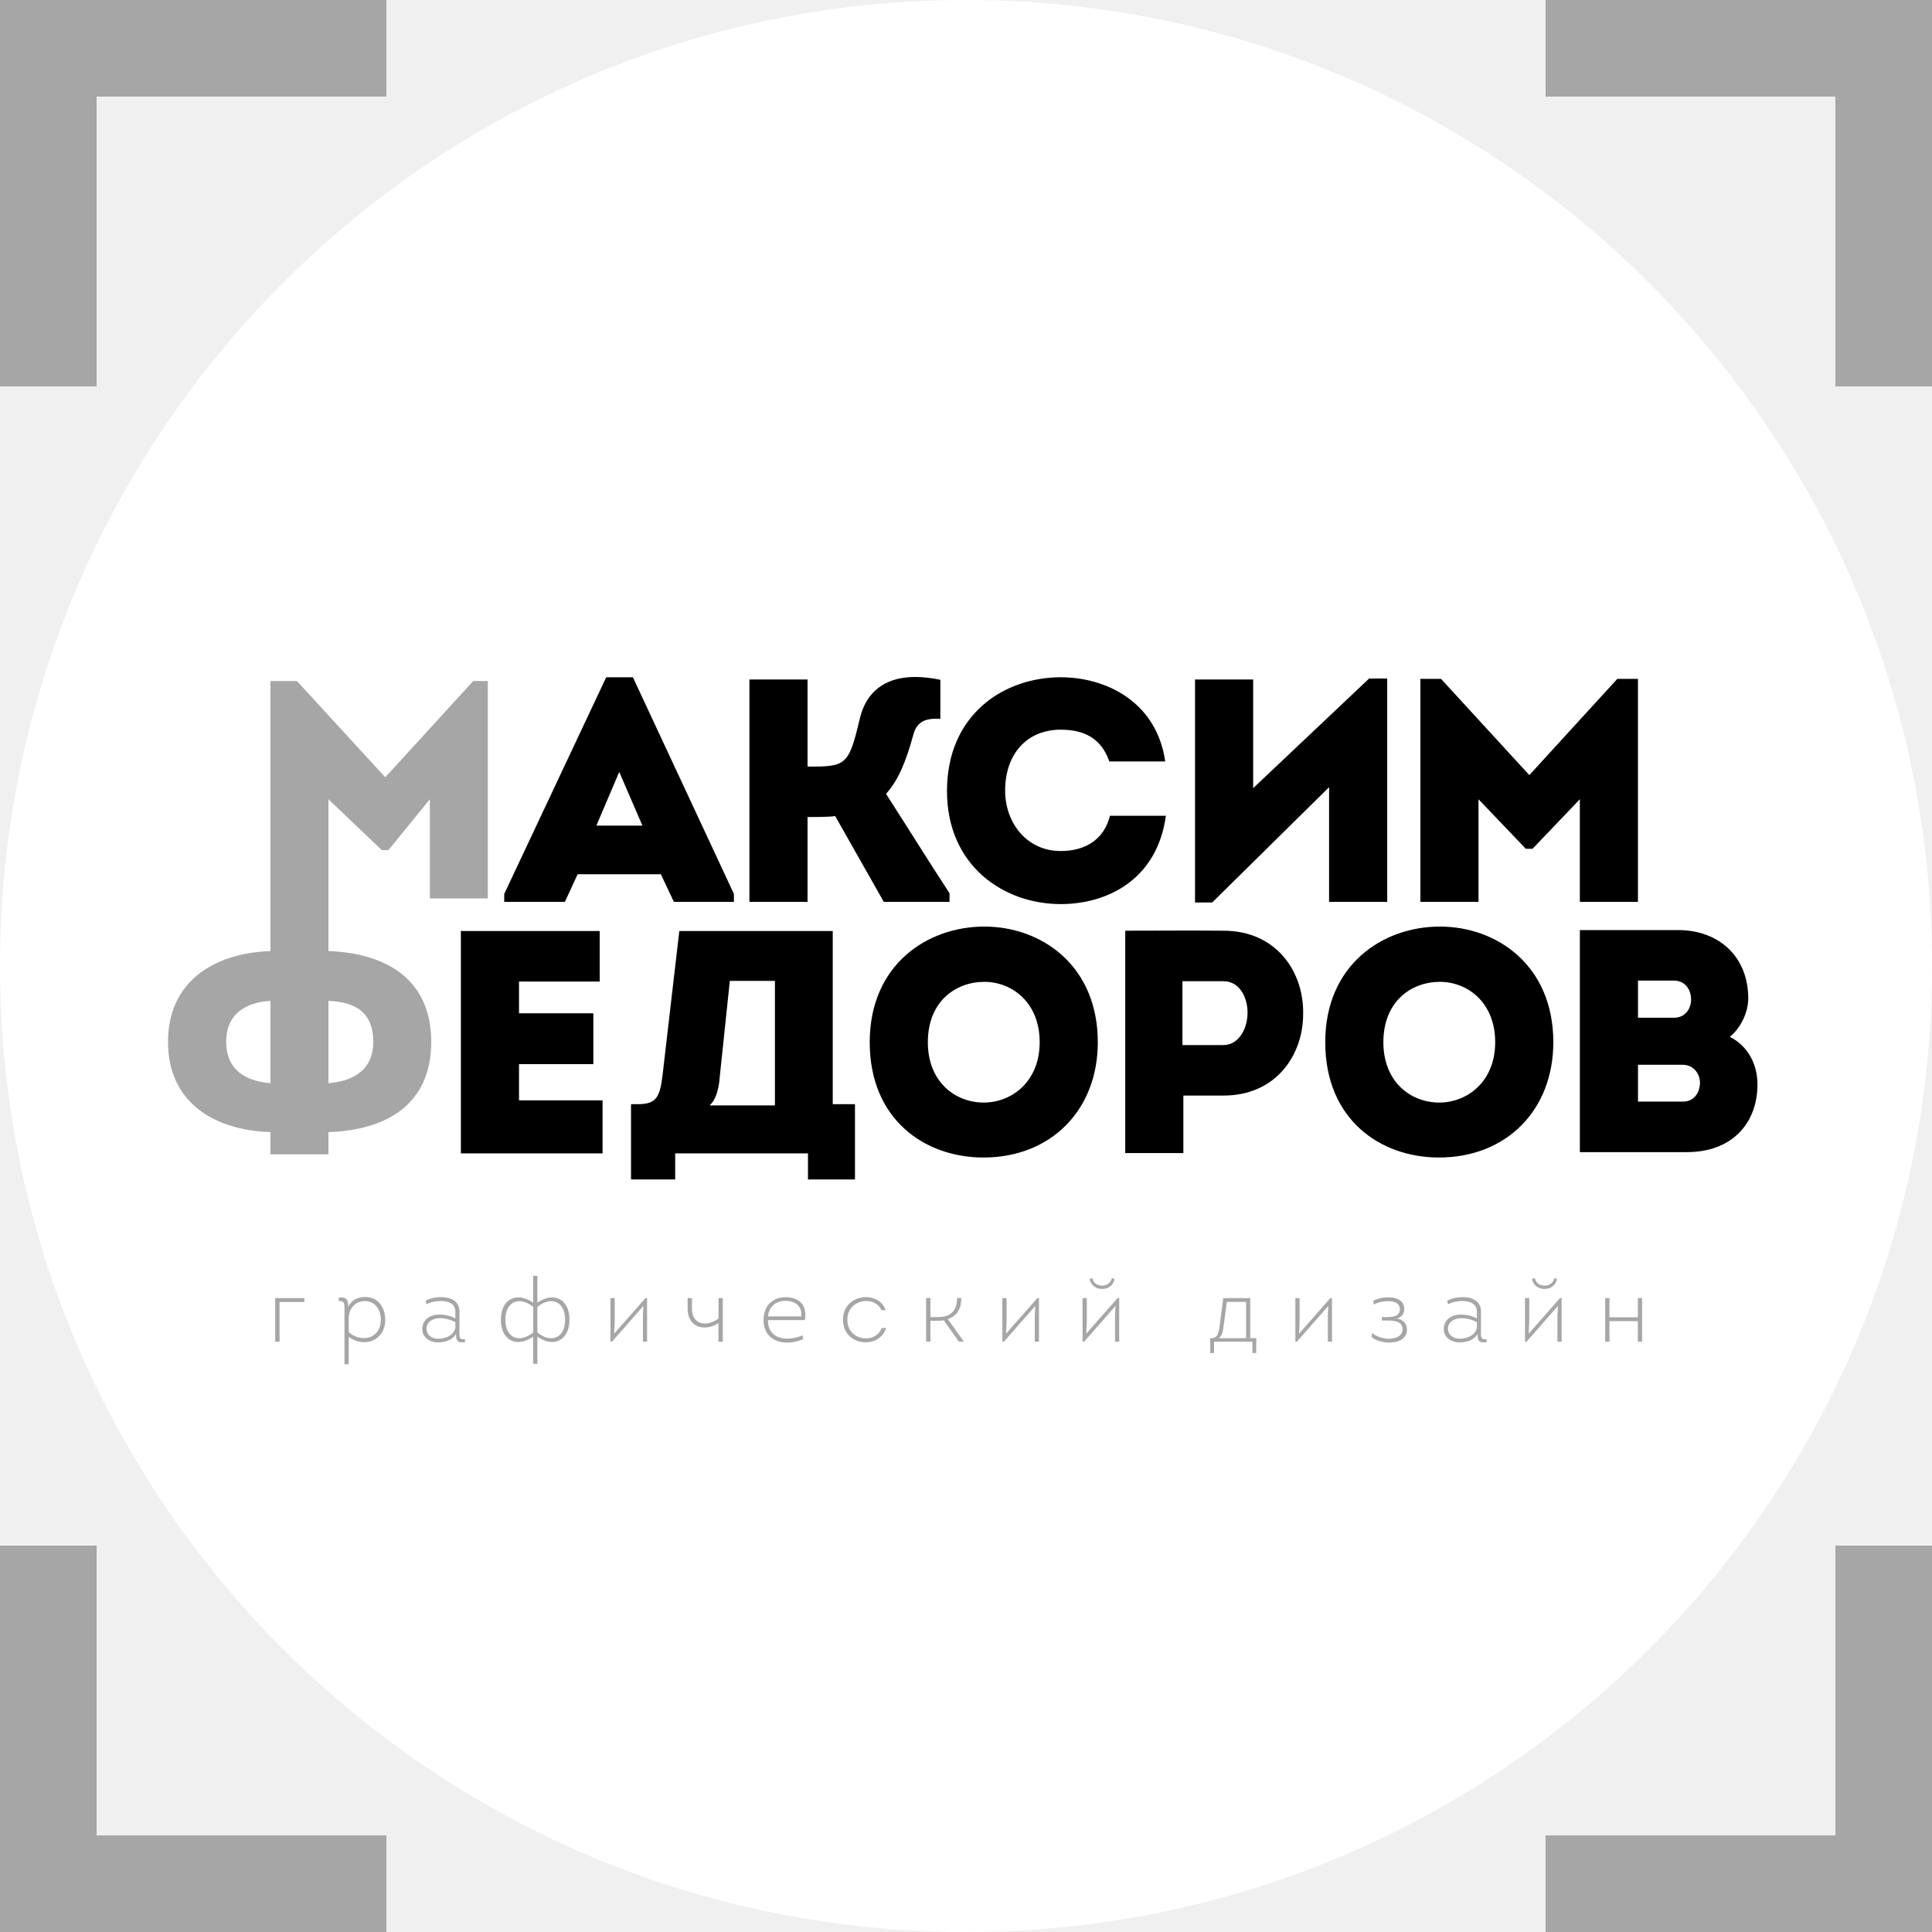
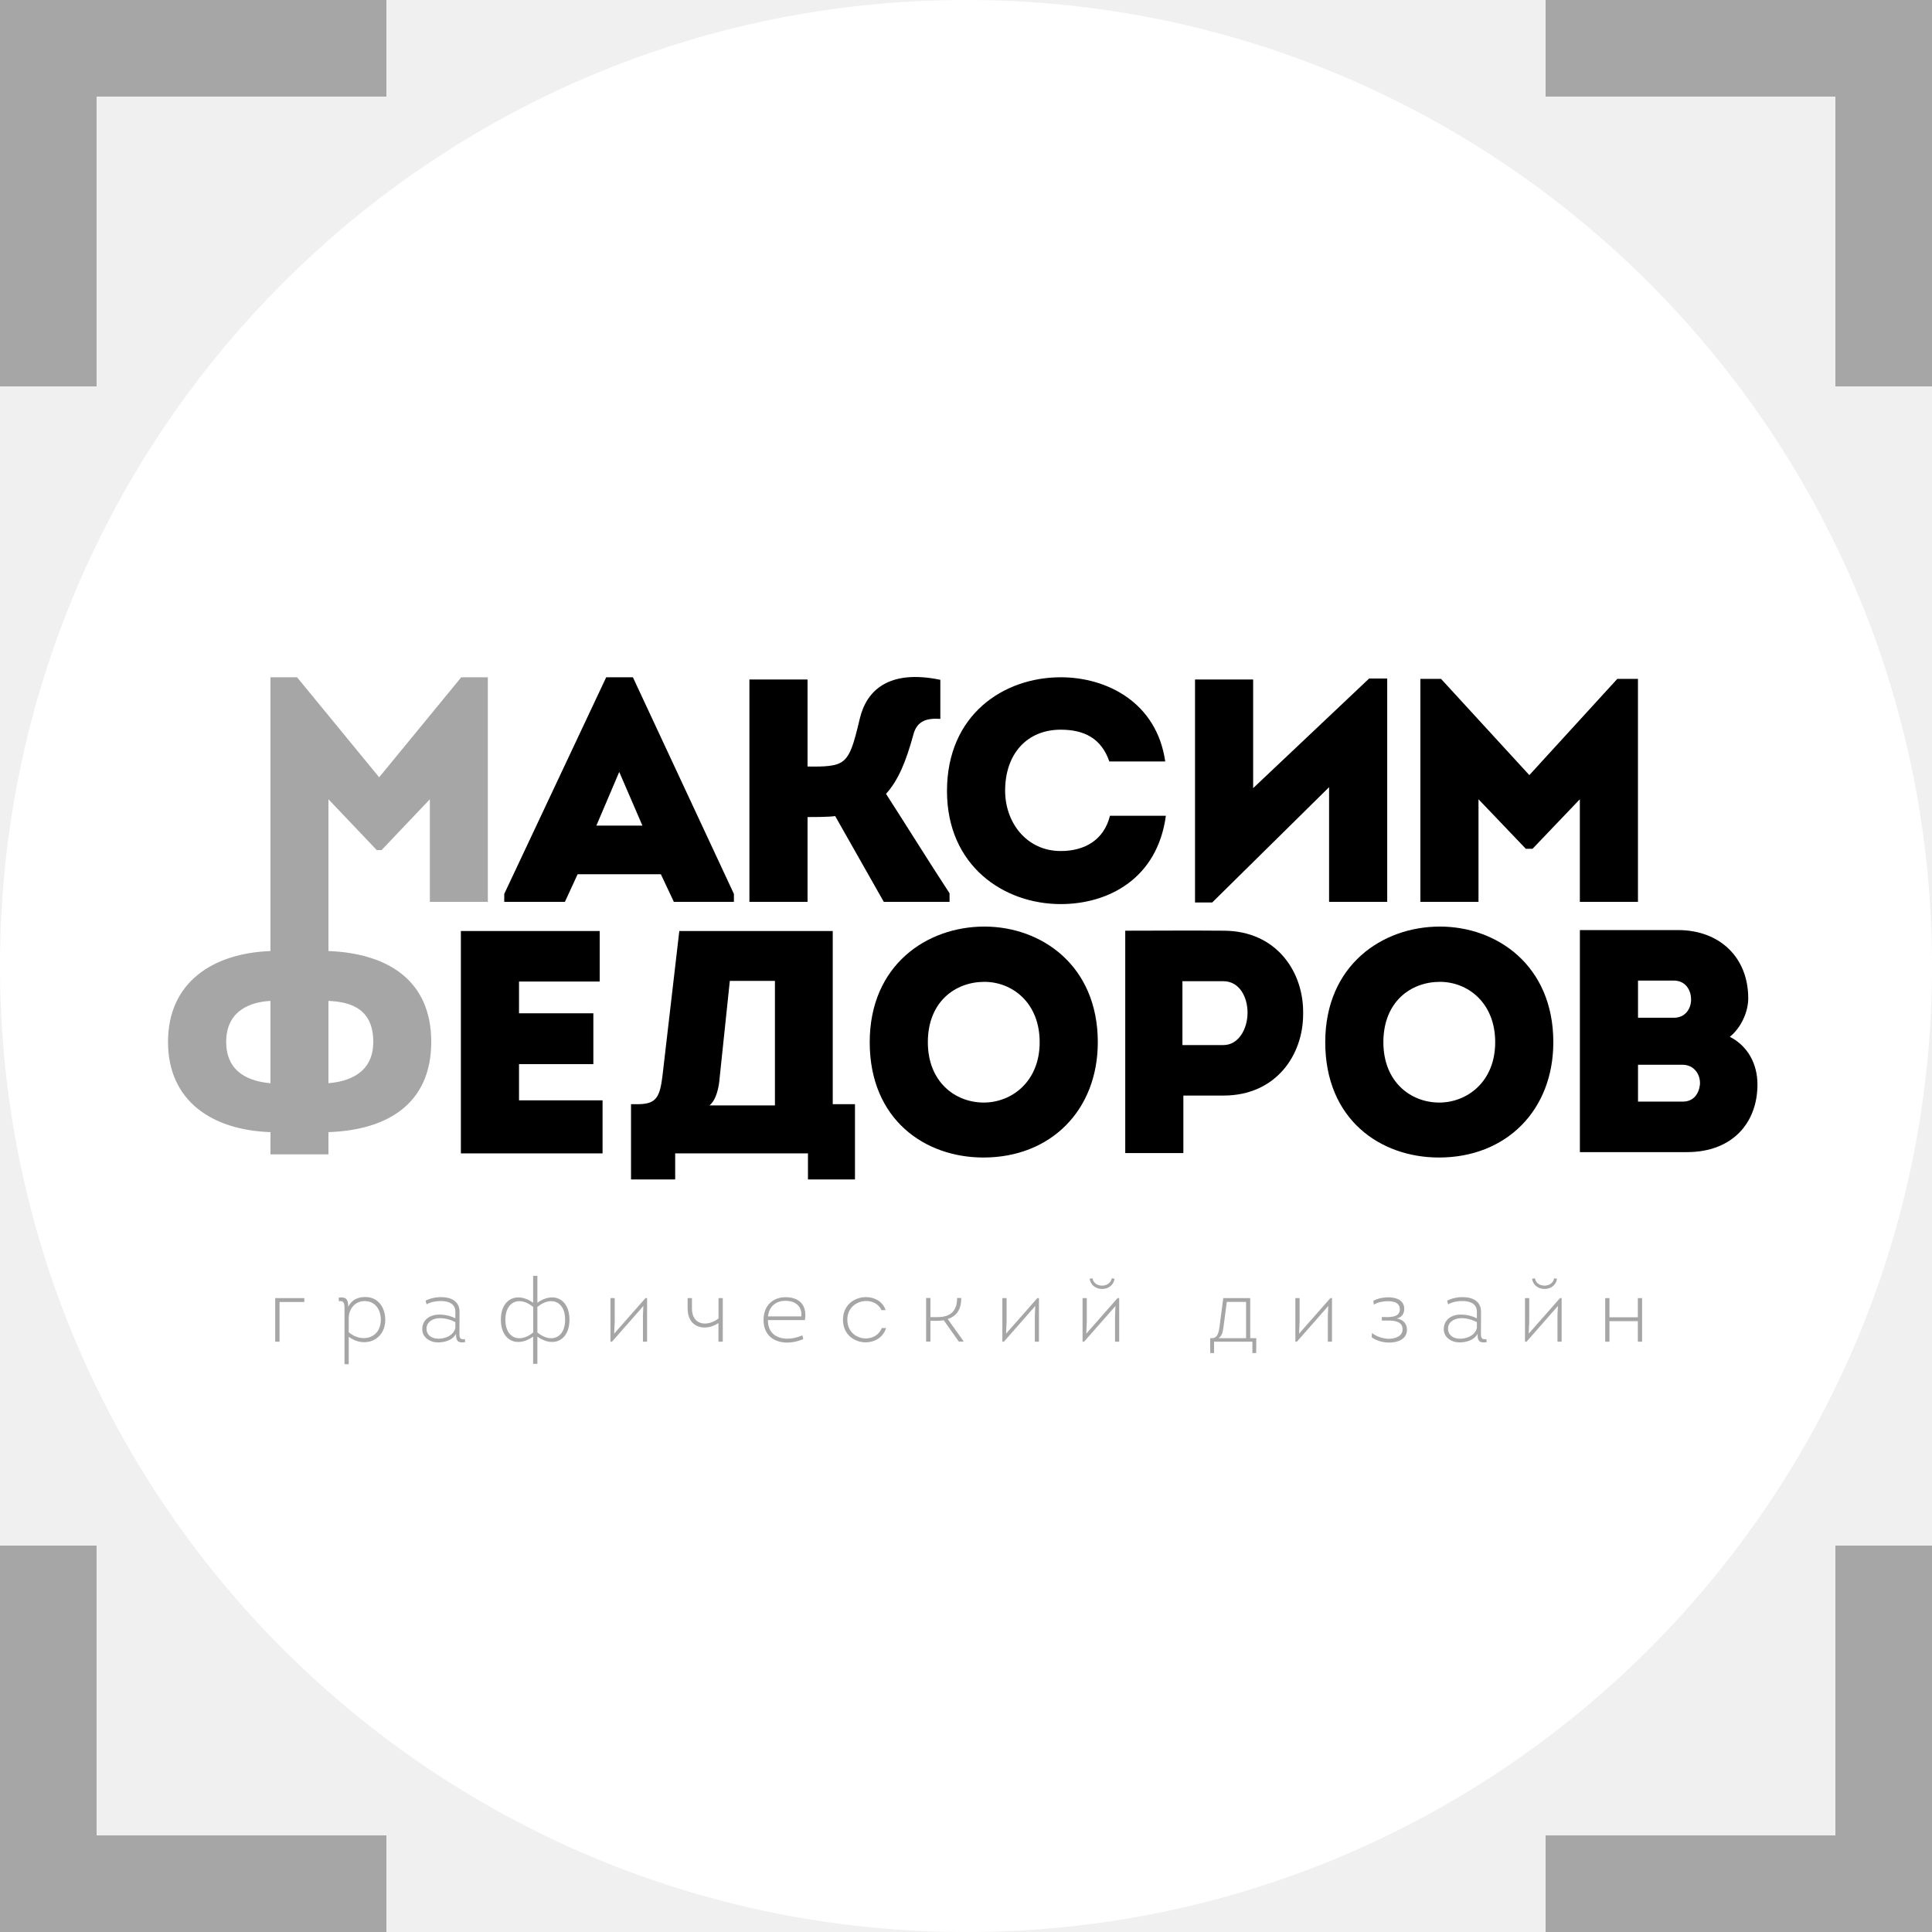
<svg xmlns="http://www.w3.org/2000/svg" version="1.1" id="Layer_1" x="0px" y="0px" width="400px" height="400px" viewBox="0 0 400 400" enable-background="new 0 0 400 400" xml:space="preserve">
  <g>
    <g>
      <path fill="#A6A6A6" d="M0,80h20V20h60V0H0V80z M20,320H0v80h80v-20H20V320z M320,0v20h60v60h20V0H320z M380,380h-60v20h80v-80    h-20V380z" />
    </g>
  </g>
  <circle fill="#FFFFFF" cx="200" cy="200" r="200" />
  <g>
    <g>
-       <path fill="#A6A6A6" d="M56.979,277.783v-9.023h6.028v0.804h-5.129v8.22H56.979z" />
-       <path fill="#A6A6A6" d="M72.088,270.575c0.731-1.497,2.004-2.041,3.576-2.041c2.639,0,4.1,2.208,4.1,4.699    c0,4.286-4.288,5.972-7.563,3.538v5.673h-0.88v-10.933c0-1.367,0.112-2.303-1.16-2.098l-0.038-0.748    c1.498-0.244,1.965,0.394,1.965,1.648V270.575z M72.202,275.836c2.752,2.303,6.646,1.255,6.646-2.603    c0-2.021-1.123-3.857-3.333-3.857c-1.985,0-3.257,1.554-3.313,3.445V275.836z" />
-       <path fill="#A6A6A6" d="M90.626,277.931c-1.572,0-3.201-1.009-3.201-2.731c0-2.041,1.684-3.033,3.5-3.033    c1.123,0,2.321,0.243,3.351,0.787v-1.386c0-1.761-1.61-2.208-3.052-2.208c-1.047,0-2.134,0.242-2.902,0.691l-0.206-0.749    c0.842-0.468,2.041-0.749,3.221-0.749c1.947,0,3.799,0.787,3.799,3.033l-0.019,4.118c0,1.086-0.056,1.704,1.142,1.554l0.038,0.619    c-1.535,0.242-1.928-0.301-1.872-1.724C93.715,277.465,92.124,277.931,90.626,277.931z M94.276,273.738    c-0.974-0.523-2.171-0.843-3.238-0.823c-1.348,0-2.79,0.749-2.734,2.245c0.057,1.387,1.216,2.005,2.472,2.005    c1.459,0,3.107-0.655,3.5-2.21V273.738z" />
-       <path fill="#A6A6A6" d="M110.379,282.369v-5.635c-3.293,2.357-6.683,0.861-6.683-3.501c0-4.381,3.389-5.858,6.683-3.52v-5.561    h0.88v5.561c3.257-2.339,6.646-0.861,6.646,3.52c0,4.362-3.389,5.858-6.646,3.501v5.635H110.379z M110.398,275.872v-5.278    c-2.733-2.284-5.765-1.272-5.765,2.64S107.665,278.139,110.398,275.872z M111.259,270.594v5.278    c2.714,2.267,5.748,1.273,5.748-2.639S113.974,268.31,111.259,270.594z" />
-       <path fill="#A6A6A6" d="M126.708,277.783h-0.318v-9.023h0.88v4.867l-0.113,2.489l6.478-7.356c0.112,0,0.225,0,0.337,0    c0,3.013,0,6.026,0,9.023c-0.281,0-0.562,0-0.861,0v-5.431l0.093-1.965L126.708,277.783z" />
+       <path fill="#A6A6A6" d="M56.979,277.783v-9.023h6.027v0.805h-5.129v8.22L56.979,277.783L56.979,277.783z" />
+       <path fill="#A6A6A6" d="M72.088,270.575c0.731-1.497,2.004-2.041,3.576-2.041c2.64,0,4.101,2.208,4.101,4.698    c0,4.287-4.288,5.973-7.563,3.539v5.672h-0.88v-10.932c0-1.367,0.112-2.304-1.16-2.099l-0.038-0.748    c1.498-0.244,1.965,0.394,1.965,1.647V270.575L72.088,270.575z M72.202,275.836c2.752,2.303,6.646,1.255,6.646-2.604    c0-2.021-1.123-3.856-3.333-3.856c-1.985,0-3.258,1.554-3.313,3.444V275.836z" />
+       <path fill="#A6A6A6" d="M90.626,277.932c-1.571,0-3.201-1.01-3.201-2.731c0-2.041,1.685-3.033,3.5-3.033    c1.123,0,2.321,0.243,3.352,0.787v-1.386c0-1.762-1.61-2.209-3.052-2.209c-1.047,0-2.135,0.242-2.902,0.691l-0.206-0.748    c0.842-0.469,2.041-0.75,3.221-0.75c1.947,0,3.8,0.787,3.8,3.033l-0.02,4.118c0,1.086-0.056,1.704,1.142,1.554l0.038,0.619    c-1.534,0.242-1.928-0.301-1.872-1.725C93.715,277.465,92.124,277.932,90.626,277.932z M94.276,273.738    c-0.974-0.523-2.171-0.844-3.238-0.823c-1.348,0-2.79,0.749-2.733,2.245c0.057,1.387,1.216,2.005,2.472,2.005    c1.459,0,3.106-0.655,3.5-2.21V273.738z" />
+       <path fill="#A6A6A6" d="M110.379,282.369v-5.635c-3.293,2.356-6.683,0.861-6.683-3.502c0-4.381,3.389-5.857,6.683-3.52v-5.561    h0.88v5.561c3.258-2.339,6.646-0.861,6.646,3.52c0,4.363-3.389,5.858-6.646,3.502v5.635H110.379z M110.398,275.872v-5.278    c-2.733-2.283-5.766-1.271-5.766,2.641S107.665,278.139,110.398,275.872z M111.259,270.594v5.278    c2.715,2.267,5.748,1.272,5.748-2.64S113.974,268.311,111.259,270.594z" />
+       <path fill="#A6A6A6" d="M126.708,277.783h-0.317v-9.023h0.88v4.867l-0.113,2.489l6.478-7.356c0.112,0,0.226,0,0.338,0    c0,3.014,0,6.026,0,9.023c-0.281,0-0.563,0-0.861,0v-5.432l0.093-1.965L126.708,277.783z" />
      <path fill="#A6A6A6" d="M148.765,272.971v-4.211h0.88v9.023h-0.898v-3.857c-2.677,1.797-6.383,1.067-6.383-2.996v-2.17h0.898v2.17    C143.261,274.395,146.444,274.768,148.765,272.971z" />
-       <path fill="#A6A6A6" d="M166.646,273.308h-7.657c0,2.603,1.629,3.8,4.006,3.857c1.216-0.02,2.247-0.301,3.127-0.692l0.186,0.766    c-1.048,0.469-2.246,0.73-3.294,0.73c-3.033,0-5.073-1.777-4.923-5.016c0.149-2.752,1.984-4.383,4.568-4.383    C165.58,268.59,167.152,270.294,166.646,273.308z M165.897,272.54c0.207-2.133-1.255-3.219-3.276-3.219    c-2.022,0-3.407,1.198-3.613,3.219H165.897z" />
-       <path fill="#A6A6A6" d="M182.487,271.249c-0.543-1.255-1.797-1.873-3.089-1.89c-1.929-0.02-3.969,1.291-3.969,3.874    c0,2.546,1.948,3.874,3.838,3.874c1.385,0,2.733-0.71,3.295-2.152h0.897c-0.618,1.984-2.415,2.958-4.23,2.958    c-2.321,0-4.698-1.572-4.698-4.68c0-3.127,2.471-4.718,4.849-4.681c1.722,0.037,3.388,0.918,3.987,2.696H182.487z" />
-       <path fill="#A6A6A6" d="M194.136,272.69c2.639,0,4.024-1.235,4.024-3.95h0.861c0.018,2.078-0.768,3.726-2.808,4.344l3.257,4.568    v0.112h-0.955l-3.125-4.419c-0.394,0.075-0.823,0.113-1.273,0.113h-1.479v4.306h-0.898v-9.024h0.898v3.95H194.136z" />
-       <path fill="#A6A6A6" d="M207.842,277.783h-0.317v-9.023h0.879v4.867l-0.112,2.489l6.478-7.356c0.112,0,0.224,0,0.337,0    c0,3.013,0,6.026,0,9.023c-0.281,0-0.562,0-0.861,0v-5.431l0.094-1.965L207.842,277.783z" />
-       <path fill="#A6A6A6" d="M224.45,277.783h-0.318v-9.023h0.881v4.867l-0.112,2.489l6.477-7.356c0.112,0,0.225,0,0.337,0    c0,3.013,0,6.026,0,9.023c-0.279,0-0.561,0-0.859,0v-5.431l0.093-1.965L224.45,277.783z M225.593,264.752    c0.206,1.35,1.329,2.116,2.583,2.116c1.348,0,2.397-0.823,2.583-2.116c-0.186-0.019-0.392-0.074-0.579-0.092    c-0.188,0.991-1.068,1.516-2.022,1.516c-1.011-0.02-1.797-0.562-1.967-1.516L225.593,264.752z" />
-       <path fill="#A6A6A6" d="M250.571,280.141l-0.018-3.087c0,0,0,0,0.018,0h0.338c1.403,0,1.498-1.63,1.74-3.614l0.617-4.68h5.58    v8.294h1.254l-0.019,3.087h-0.786v-2.357h-7.938v2.357H250.571z M257.984,269.544h-3.987l-0.581,4.438    c-0.242,1.779-0.335,2.528-1.121,3.072h5.689V269.544z" />
-       <path fill="#A6A6A6" d="M268.51,277.783h-0.318v-9.023h0.879v4.867l-0.112,2.489l6.478-7.356c0.111,0,0.224,0,0.339,0    c0,3.013,0,6.026,0,9.023c-0.282,0-0.563,0-0.862,0v-5.431l0.093-1.965L268.51,277.783z" />
-       <path fill="#A6A6A6" d="M284.331,269.321c0.824-0.469,2.021-0.731,3.09-0.731c1.591,0,3.313,0.563,3.313,2.397    c0,0.991-0.504,1.759-1.534,1.983c1.254,0.225,2.096,1.03,2.096,2.34c0,1.91-1.853,2.658-3.649,2.658    c-1.367,0-2.789-0.43-3.651-1.104l0.058-0.897c0.729,0.692,2.34,1.216,3.482,1.216c1.421-0.018,2.844-0.56,2.844-1.946    c0-1.723-1.74-1.835-3.2-1.835c-0.375,0-0.749,0-1.087,0v-0.729c0.338,0,0.674,0.019,1.048,0.019    c1.237-0.019,2.678-0.15,2.678-1.629c0-1.386-1.328-1.666-2.508-1.666c-0.917,0-2.135,0.242-2.884,0.711L284.331,269.321z" />
-       <path fill="#A6A6A6" d="M302.119,277.931c-1.573,0-3.201-1.009-3.201-2.731c0-2.041,1.686-3.033,3.501-3.033    c1.124,0,2.321,0.243,3.351,0.787v-1.386c0-1.761-1.61-2.208-3.051-2.208c-1.049,0-2.134,0.242-2.901,0.691l-0.207-0.749    c0.842-0.468,2.041-0.749,3.221-0.749c1.947,0,3.799,0.787,3.799,3.033l-0.019,4.118c0,1.086-0.055,1.704,1.142,1.554l0.038,0.619    c-1.535,0.242-1.927-0.301-1.871-1.724C305.208,277.465,303.616,277.931,302.119,277.931z M305.77,273.738    c-0.973-0.523-2.172-0.843-3.238-0.823c-1.348,0-2.79,0.749-2.733,2.245c0.056,1.387,1.217,2.005,2.472,2.005    c1.459,0,3.106-0.655,3.5-2.21V273.738z" />
-       <path fill="#A6A6A6" d="M316.05,277.783h-0.317v-9.023h0.88v4.867l-0.112,2.489l6.477-7.356c0.112,0,0.225,0,0.338,0    c0,3.013,0,6.026,0,9.023c-0.28,0-0.562,0-0.862,0v-5.431l0.095-1.965L316.05,277.783z M317.193,264.752    c0.205,1.35,1.328,2.116,2.582,2.116c1.349,0,2.396-0.823,2.584-2.116c-0.188-0.019-0.394-0.074-0.581-0.092    c-0.187,0.991-1.067,1.516-2.021,1.516c-1.011-0.02-1.798-0.562-1.967-1.516L317.193,264.752z" />
-       <path fill="#A6A6A6" d="M339.979,268.76v9.023h-0.88v-4.251h-5.878v4.251h-0.879v-9.023h0.879v3.968h5.878v-3.968H339.979z" />
+       <path fill="#A6A6A6" d="M166.646,273.309h-7.657c0,2.603,1.629,3.799,4.006,3.856c1.216-0.021,2.247-0.302,3.127-0.692    l0.187,0.766c-1.049,0.47-2.246,0.73-3.294,0.73c-3.033,0-5.073-1.777-4.924-5.016c0.149-2.752,1.984-4.383,4.568-4.383    C165.58,268.59,167.152,270.294,166.646,273.309z M165.897,272.54c0.207-2.133-1.255-3.22-3.276-3.22s-3.407,1.199-3.613,3.22    H165.897z" />
+       <path fill="#A6A6A6" d="M182.487,271.249c-0.543-1.255-1.797-1.873-3.089-1.89c-1.929-0.021-3.969,1.291-3.969,3.873    c0,2.547,1.947,3.875,3.838,3.875c1.385,0,2.732-0.711,3.295-2.152h0.896c-0.618,1.984-2.415,2.958-4.229,2.958    c-2.321,0-4.698-1.572-4.698-4.681c0-3.127,2.471-4.717,4.849-4.681c1.723,0.037,3.389,0.919,3.987,2.696L182.487,271.249    L182.487,271.249z" />
+       <path fill="#A6A6A6" d="M194.136,272.689c2.639,0,4.023-1.234,4.023-3.949h0.861c0.018,2.078-0.769,3.726-2.809,4.344l3.258,4.568    v0.111h-0.955l-3.125-4.418c-0.395,0.074-0.823,0.112-1.273,0.112h-1.479v4.306h-0.898v-9.023h0.898v3.949H194.136z" />
+       <path fill="#A6A6A6" d="M207.842,277.783h-0.316v-9.023h0.879v4.867l-0.112,2.489l6.479-7.356c0.111,0,0.224,0,0.337,0    c0,3.014,0,6.026,0,9.023c-0.281,0-0.563,0-0.861,0v-5.432l0.094-1.965L207.842,277.783z" />
+       <path fill="#A6A6A6" d="M224.45,277.783h-0.318v-9.023h0.882v4.867l-0.112,2.489l6.477-7.356c0.112,0,0.226,0,0.337,0    c0,3.014,0,6.026,0,9.023c-0.278,0-0.561,0-0.858,0v-5.432l0.093-1.965L224.45,277.783z M225.593,264.752    c0.206,1.35,1.329,2.116,2.583,2.116c1.349,0,2.397-0.823,2.583-2.116c-0.186-0.02-0.392-0.074-0.578-0.092    c-0.188,0.99-1.068,1.516-2.022,1.516c-1.011-0.02-1.797-0.563-1.967-1.516L225.593,264.752z" />
+       <path fill="#A6A6A6" d="M250.571,280.141l-0.018-3.086c0,0,0,0,0.018,0h0.338c1.403,0,1.498-1.631,1.74-3.615l0.617-4.68h5.58    v8.295h1.254l-0.02,3.086h-0.786v-2.356h-7.938v2.356H250.571z M257.984,269.544h-3.987l-0.581,4.438    c-0.242,1.779-0.335,2.527-1.121,3.072h5.689V269.544z" />
+       <path fill="#A6A6A6" d="M268.51,277.783h-0.318v-9.023h0.879v4.867l-0.112,2.489l6.479-7.356c0.11,0,0.224,0,0.339,0    c0,3.014,0,6.026,0,9.023c-0.282,0-0.563,0-0.862,0v-5.432l0.093-1.965L268.51,277.783z" />
+       <path fill="#A6A6A6" d="M284.331,269.32c0.824-0.469,2.021-0.73,3.09-0.73c1.592,0,3.313,0.563,3.313,2.396    c0,0.992-0.504,1.76-1.534,1.984c1.254,0.225,2.096,1.029,2.096,2.34c0,1.91-1.853,2.658-3.648,2.658    c-1.367,0-2.789-0.431-3.651-1.105l0.059-0.896c0.729,0.692,2.34,1.217,3.481,1.217c1.421-0.019,2.844-0.561,2.844-1.947    c0-1.723-1.739-1.834-3.199-1.834c-0.375,0-0.749,0-1.088,0v-0.729c0.339,0,0.675,0.019,1.049,0.019    c1.236-0.019,2.678-0.149,2.678-1.629c0-1.385-1.328-1.666-2.508-1.666c-0.917,0-2.136,0.242-2.884,0.711L284.331,269.32z" />
+       <path fill="#A6A6A6" d="M302.119,277.932c-1.572,0-3.2-1.01-3.2-2.731c0-2.041,1.686-3.033,3.501-3.033    c1.124,0,2.32,0.243,3.351,0.787v-1.386c0-1.762-1.61-2.209-3.051-2.209c-1.049,0-2.134,0.242-2.901,0.691l-0.207-0.748    c0.842-0.469,2.041-0.75,3.221-0.75c1.947,0,3.8,0.787,3.8,3.033l-0.02,4.118c0,1.086-0.055,1.704,1.143,1.554l0.038,0.619    c-1.535,0.242-1.928-0.301-1.871-1.725C305.209,277.465,303.616,277.932,302.119,277.932z M305.77,273.738    c-0.973-0.523-2.172-0.844-3.238-0.823c-1.348,0-2.79,0.749-2.732,2.245c0.056,1.387,1.217,2.005,2.472,2.005    c1.459,0,3.105-0.655,3.5-2.21L305.77,273.738L305.77,273.738z" />
+       <path fill="#A6A6A6" d="M316.051,277.783h-0.317v-9.023h0.88v4.867l-0.111,2.489l6.477-7.356c0.112,0,0.225,0,0.338,0    c0,3.014,0,6.026,0,9.023c-0.28,0-0.562,0-0.862,0v-5.432l0.096-1.965L316.051,277.783z M317.193,264.752    c0.205,1.35,1.328,2.116,2.582,2.116c1.349,0,2.396-0.823,2.584-2.116c-0.188-0.02-0.394-0.074-0.581-0.092    c-0.187,0.99-1.066,1.516-2.021,1.516c-1.012-0.02-1.798-0.563-1.968-1.516L317.193,264.752z" />
+       <path fill="#A6A6A6" d="M339.979,268.76v9.023h-0.88v-4.251h-5.878v4.251h-0.879v-9.023h0.879v3.969h5.878v-3.969H339.979z" />
    </g>
    <g>
-       <path d="M119.591,180.998l-2.632,5.722h-12.561v-1.644l21.112-44.855h5.524l20.915,44.855v1.644h-12.431l-2.696-5.722H119.591z     M123.471,170.936h9.537l-4.801-11.116L123.471,170.936z" />
-       <path d="M172.917,168.962c-1.383,0.197-4.079,0.197-5.723,0.197v17.561h-12.036v-46.039h12.036v18.021    c1.908,0,5.064,0.131,6.708-0.724c2.105-1.052,2.828-3.814,4.145-9.339c1.381-5.591,5.853-10.129,16.639-7.893v8.09    c-2.894-0.197-4.867,0.46-5.591,3.289c-1.513,5.524-3.091,9.405-5.655,12.233c4.406,6.84,8.681,13.746,13.153,20.585v1.776    h-13.614L172.917,168.962z" />
-       <path d="M219.611,140.221c9.471,0,19.861,5.13,21.638,17.429h-11.574c-1.645-4.735-5.131-6.577-10.063-6.577    c-6.972,0-11.511,4.999-11.511,12.627c0,6.643,4.473,12.497,11.511,12.497c4.997,0,8.944-2.301,10.193-7.3h11.577    c-1.776,13.087-11.972,18.284-21.771,18.284c-11.772,0-23.546-7.892-23.546-23.415    C196.065,147.915,207.839,140.221,219.611,140.221z" />
-       <path d="M250.97,186.852h-3.553v-46.17h12.036v22.493l24.007-22.691h3.749v46.236h-12.036v-23.742L250.97,186.852z" />
-       <path d="M334.851,140.55h4.273v46.17h-12.035v-21.243l-9.799,10.259h-1.381l-9.801-10.259v21.243h-12.035v-46.17h4.275    l18.283,19.928L334.851,140.55z" />
-       <path fill="#A6A6A6" d="M101,186v-45h-3.02l-18.219,19.928L61.478,141H56v55.901c-12,0.461-21.215,6.512-21.215,18.812    c0,12.299,9.215,18.283,21.215,18.679V239h12v-4.608c12-0.396,21.284-5.722,21.284-18.679S80,197.362,68,196.901v-31.425    L79.038,176h1.381L89,165.477V186H101z M68,207.229c5,0.196,9.281,1.906,9.281,8.484c0,6.576-5.281,8.221-9.281,8.55V207.229z     M56,224.263c-4-0.329-9.169-1.974-9.169-8.55c0-6.578,5.169-8.288,9.169-8.484V224.263z" />
-       <path d="M124.162,203.216h-16.706v6.577h15.391v10.522h-15.391v7.499h17.298v10.983H95.42v-46.04h28.742V203.216z" />
-       <path d="M132.356,228.604c3.552-0.066,4.275-1.578,4.802-5.854l3.486-29.992c9.865,0,21.835,0,31.766,0v35.846h4.604v15.587    h-9.734v-5.393h-27.491v5.393h-9.142v-15.587H132.356z M148.996,223.145c-0.131,1.842-0.658,4.538-2.104,5.722h13.549v-25.782    h-9.34L148.996,223.145z" />
-       <path d="M203.611,239.652c-12.167,0-23.545-7.892-23.545-23.875c0-15.916,11.772-23.94,23.743-23.94    c11.772,0,23.479,8.024,23.479,23.94C227.288,229.854,217.554,239.652,203.611,239.652z M203.678,228.274    c5.722,0,11.575-4.274,11.575-12.497c0-8.221-5.723-12.496-11.444-12.496c-5.984,0-11.708,4.078-11.708,12.496    C192.101,224,197.757,228.274,203.678,228.274z" />
-       <path d="M232.97,238.731v-46.039c6.839,0,13.482-0.066,20.322,0c11.05,0,16.706,8.617,16.509,17.298    c0,8.418-5.591,16.836-16.509,16.836h-8.288v11.905H232.97z M253.292,216.37c3.157,0,4.998-3.354,4.998-6.708    c0-3.289-1.711-6.512-4.998-6.512h-8.484v13.22H253.292z" />
-       <path d="M297.923,239.652c-12.168,0-23.545-7.892-23.545-23.875c0-15.916,11.773-23.94,23.742-23.94    c11.773,0,23.479,8.024,23.479,23.94C321.6,229.854,311.866,239.652,297.923,239.652z M297.988,228.274    c5.722,0,11.576-4.274,11.576-12.497c0-8.221-5.722-12.496-11.444-12.496c-5.984,0-11.707,4.078-11.707,12.496    C286.413,224,292.068,228.274,297.988,228.274z" />
-       <path d="M358.141,214.659c3.749,1.908,5.722,5.656,5.722,9.866c0,7.893-5.129,14.009-14.601,14.009h-22.165v-45.973h20.323    c8.55,0,14.536,5.59,14.536,14.14C361.956,209.529,360.442,212.818,358.141,214.659z M339.133,203.019v7.695h7.433    c2.302,0,3.485-1.776,3.551-3.617c0.066-2.039-1.117-4.078-3.551-4.078H339.133z M339.133,220.447v7.63h9.274    c2.301,0,3.354-1.711,3.551-3.552c0.132-2.105-1.25-4.078-3.617-4.078H339.133z" />
+       <path d="M119.591,180.998l-2.632,5.722h-12.561v-1.644l21.111-44.855h5.524l20.915,44.855v1.644h-12.431l-2.696-5.722H119.591z     M123.471,170.936h9.536l-4.801-11.116L123.471,170.936z" />
+       <path d="M172.917,168.962c-1.383,0.197-4.079,0.197-5.723,0.197v17.561h-12.036v-46.039h12.036v18.021    c1.908,0,5.063,0.131,6.708-0.724c2.104-1.052,2.828-3.814,4.145-9.339c1.382-5.591,5.854-10.129,16.64-7.893v8.09    c-2.895-0.197-4.867,0.46-5.591,3.289c-1.514,5.524-3.092,9.405-5.655,12.233c4.406,6.84,8.681,13.746,13.152,20.585v1.776    h-13.613L172.917,168.962z" />
+       <path d="M219.611,140.221c9.471,0,19.861,5.13,21.638,17.429h-11.574c-1.645-4.735-5.131-6.577-10.063-6.577    c-6.972,0-11.511,4.999-11.511,12.627c0,6.643,4.473,12.497,11.511,12.497c4.997,0,8.944-2.301,10.193-7.3h11.576    c-1.775,13.087-11.972,18.284-21.771,18.284c-11.772,0-23.546-7.892-23.546-23.415    C196.065,147.915,207.839,140.221,219.611,140.221z" />
+       <path d="M250.97,186.852h-3.554v-46.17h12.036v22.493l24.007-22.691h3.749v46.236h-12.036v-23.742L250.97,186.852z" />
+       <path d="M334.851,140.55h4.273v46.17H327.09v-21.243l-9.8,10.259h-1.381l-9.801-10.259v21.243h-12.035v-46.17h4.275l18.283,19.928    L334.851,140.55z" />
+       <path d="M124.162,203.216h-16.706v6.577h15.392v10.521h-15.392v7.5h17.298v10.982H95.42v-46.04h28.742V203.216z" />
+       <path d="M132.356,228.604c3.552-0.065,4.274-1.578,4.802-5.854l3.486-29.992c9.864,0,21.835,0,31.766,0v35.846h4.604v15.588    h-9.734v-5.394h-27.491v5.394h-9.142v-15.588H132.356z M148.996,223.145c-0.131,1.842-0.658,4.539-2.104,5.723h13.549v-25.782    h-9.34L148.996,223.145z" />
+       <path d="M203.611,239.652c-12.167,0-23.545-7.893-23.545-23.875c0-15.917,11.771-23.94,23.743-23.94    c11.771,0,23.479,8.024,23.479,23.94C227.288,229.854,217.554,239.652,203.611,239.652z M203.678,228.273    c5.722,0,11.574-4.273,11.574-12.496c0-8.221-5.723-12.496-11.443-12.496c-5.984,0-11.708,4.078-11.708,12.496    C192.101,224,197.757,228.273,203.678,228.273z" />
+       <path d="M232.97,238.73v-46.039c6.839,0,13.481-0.066,20.321,0c11.05,0,16.706,8.617,16.509,17.298    c0,8.418-5.591,16.836-16.509,16.836h-8.288v11.904H232.97z M253.292,216.37c3.157,0,4.998-3.354,4.998-6.708    c0-3.289-1.711-6.512-4.998-6.512h-8.483v13.22H253.292z" />
+       <path d="M297.923,239.652c-12.168,0-23.545-7.893-23.545-23.875c0-15.917,11.773-23.94,23.742-23.94    c11.773,0,23.479,8.024,23.479,23.94C321.6,229.854,311.866,239.652,297.923,239.652z M297.988,228.273    c5.723,0,11.576-4.273,11.576-12.496c0-8.221-5.722-12.496-11.444-12.496c-5.983,0-11.707,4.078-11.707,12.496    C286.413,224,292.068,228.273,297.988,228.273z" />
+       <path d="M358.141,214.659c3.749,1.907,5.722,5.655,5.722,9.866c0,7.893-5.129,14.009-14.601,14.009h-22.165v-45.973h20.323    c8.55,0,14.535,5.59,14.535,14.14C361.956,209.529,360.442,212.818,358.141,214.659z M339.134,203.02v7.694h7.433    c2.302,0,3.485-1.776,3.551-3.616c0.066-2.039-1.117-4.078-3.551-4.078H339.134z M339.134,220.447v7.63h9.273    c2.301,0,3.354-1.711,3.551-3.552c0.133-2.105-1.25-4.078-3.616-4.078H339.134z" />
    </g>
+     <path fill="#A6A6A6" d="M101,186.72v-46.499h-5.5l-17,20.707l-17-20.707H56v56.68c-12,0.461-21.215,6.512-21.215,18.812   c0,12.299,9.215,18.283,21.215,18.68V239h12v-4.607c12-0.396,21.284-5.723,21.284-18.68S80,197.362,68,196.901v-31.425L78,176h1   l10-10.523v21.243H101z M68,207.229c5,0.196,9.281,1.906,9.281,8.484c0,6.576-5.281,8.221-9.281,8.551V207.229z M56,224.264   c-4-0.33-9.169-1.975-9.169-8.551c0-6.578,5.169-8.288,9.169-8.484V224.264z" />
  </g>
</svg>
